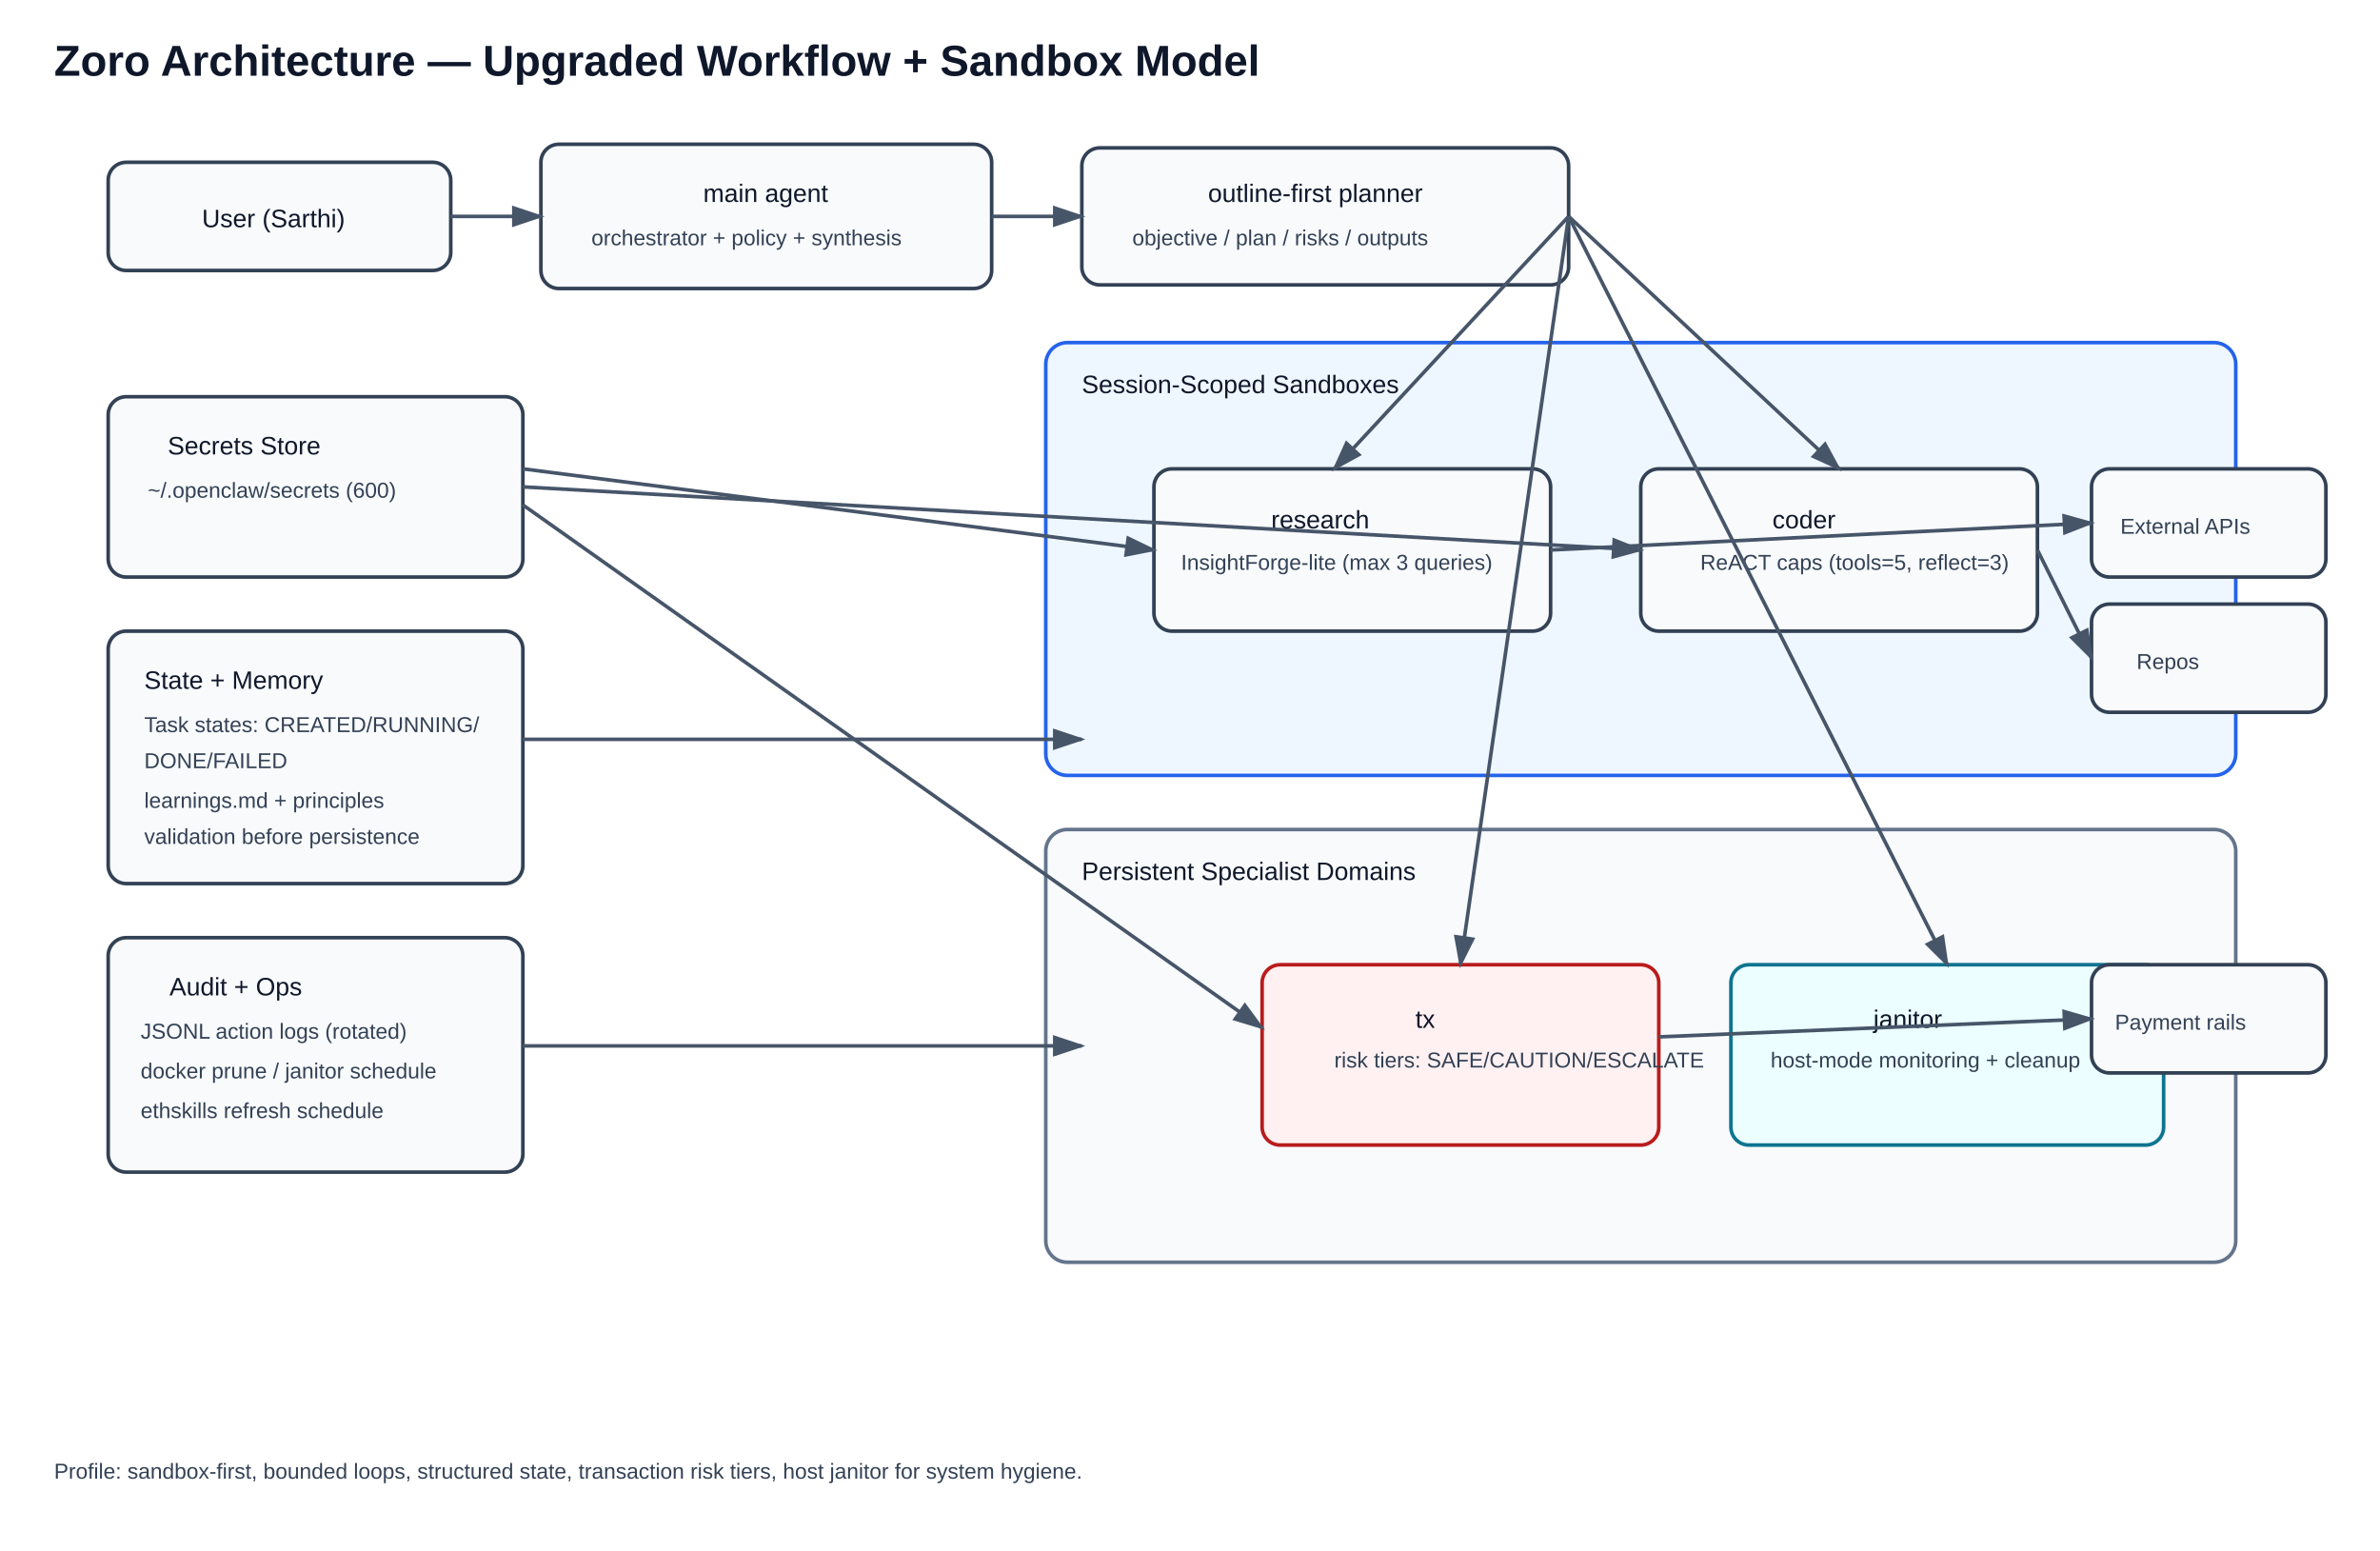
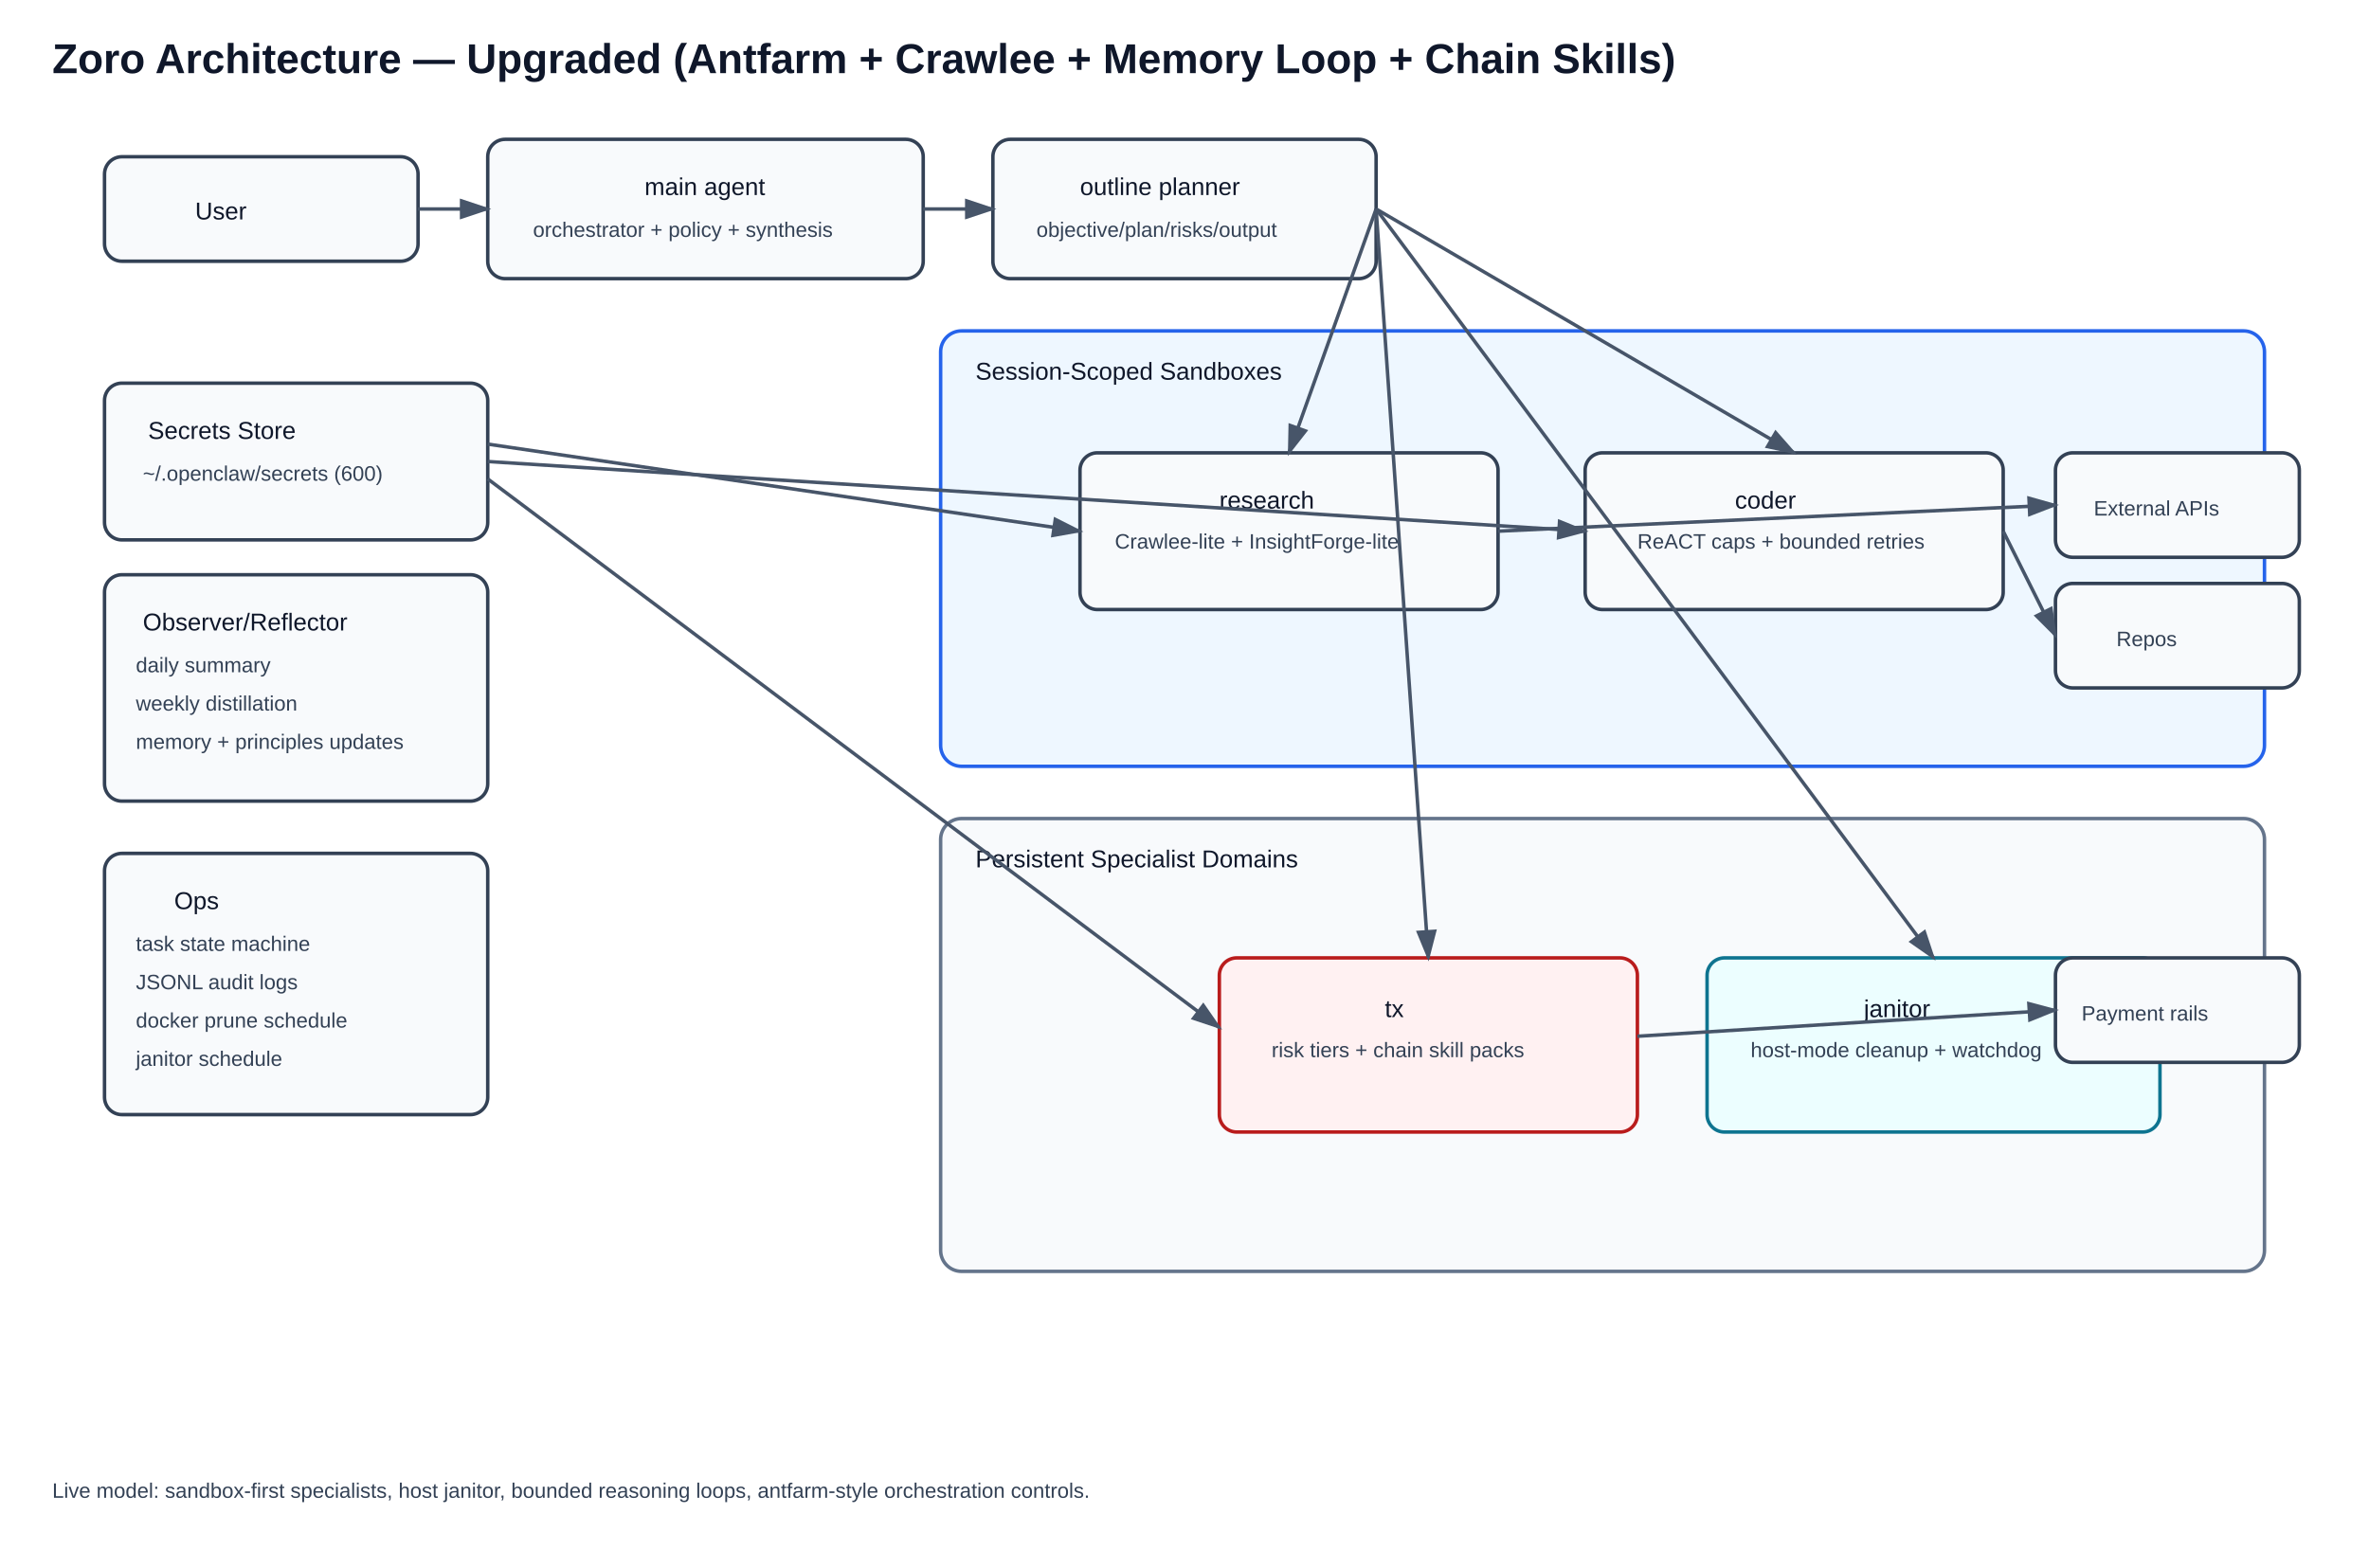
- <svg xmlns="http://www.w3.org/2000/svg" width="1320" height="860" viewBox="0 0 1320 860">
+ <svg xmlns="http://www.w3.org/2000/svg" width="1360" height="900" viewBox="0 0 1360 900">
  <defs>
    <style>
      .box { fill:#f8fafc; stroke:#334155; stroke-width:2; rx:10; ry:10; }
      .title { font: 700 24px Arial, sans-serif; fill:#0f172a; }
      .txt { font: 14px Arial, sans-serif; fill:#0f172a; }
      .small { font: 12px Arial, sans-serif; fill:#334155; }
      .session { fill:#eef7ff; stroke:#2563eb; stroke-width:2; rx:12; ry:12; }
      .agent { fill:#f8fafc; stroke:#64748b; stroke-width:2; rx:12; ry:12; }
      .tx { fill:#fff1f2; stroke:#b91c1c; stroke-width:2; rx:10; ry:10; }
      .jan { fill:#ecfeff; stroke:#0e7490; stroke-width:2; rx:10; ry:10; }
      .arrow { stroke:#475569; stroke-width:2; marker-end:url(#m); fill:none; }
    </style>
    <marker id="m" markerWidth="10" markerHeight="10" refX="8" refY="3" orient="auto">
      <path d="M0,0 L0,6 L9,3 z" fill="#475569" />
    </marker>
  </defs>
-   <text x="30" y="42" class="title">Zoro Architecture — Upgraded Workflow + Sandbox Model</text>
-   <rect x="60" y="90" width="190" height="60" class="box" />
-   <text x="112" y="126" class="txt">User (Sarthi)</text>
-   <rect x="300" y="80" width="250" height="80" class="box" />
-   <text x="390" y="112" class="txt">main agent</text>
-   <text x="328" y="136" class="small">orchestrator + policy + synthesis</text>
-   <rect x="600" y="82" width="270" height="76" class="box" />
-   <text x="670" y="112" class="txt">outline-first planner</text>
-   <text x="628" y="136" class="small">objective / plan / risks / outputs</text>
-   <rect x="580" y="190" width="660" height="240" class="session" />
-   <text x="600" y="218" class="txt">Session-Scoped Sandboxes</text>
-   <rect x="640" y="260" width="220" height="90" class="box" />
-   <text x="705" y="293" class="txt">research</text>
-   <text x="655" y="316" class="small">InsightForge-lite (max 3 queries)</text>
-   <rect x="910" y="260" width="220" height="90" class="box" />
-   <text x="983" y="293" class="txt">coder</text>
-   <text x="943" y="316" class="small">ReACT caps (tools=5, reflect=3)</text>
-   <rect x="580" y="460" width="660" height="240" class="agent" />
-   <text x="600" y="488" class="txt">Persistent Specialist Domains</text>
-   <rect x="700" y="535" width="220" height="100" class="tx" />
-   <text x="785" y="570" class="txt">tx</text>
-   <text x="740" y="592" class="small">risk tiers: SAFE/CAUTION/ESCALATE</text>
-   <rect x="960" y="535" width="240" height="100" class="jan" />
-   <text x="1039" y="570" class="txt">janitor</text>
-   <text x="982" y="592" class="small">host-mode monitoring + cleanup</text>
-   <rect x="60" y="220" width="230" height="100" class="box" />
-   <text x="93" y="252" class="txt">Secrets Store</text>
+   <text x="30" y="42" class="title">Zoro Architecture — Upgraded (Antfarm + Crawlee + Memory Loop + Chain Skills)</text>
+   <rect x="60" y="90" width="180" height="60" class="box" />
+   <text x="112" y="126" class="txt">User</text>
+   <rect x="280" y="80" width="250" height="80" class="box" />
+   <text x="370" y="112" class="txt">main agent</text>
+   <text x="306" y="136" class="small">orchestrator + policy + synthesis</text>
+   <rect x="570" y="80" width="220" height="80" class="box" />
+   <text x="620" y="112" class="txt">outline planner</text>
+   <text x="595" y="136" class="small">objective/plan/risks/output</text>
+   <rect x="540" y="190" width="760" height="250" class="session" />
+   <text x="560" y="218" class="txt">Session-Scoped Sandboxes</text>
+   <rect x="620" y="260" width="240" height="90" class="box" />
+   <text x="700" y="292" class="txt">research</text>
+   <text x="640" y="315" class="small">Crawlee-lite + InsightForge-lite</text>
+   <rect x="910" y="260" width="240" height="90" class="box" />
+   <text x="996" y="292" class="txt">coder</text>
+   <text x="940" y="315" class="small">ReACT caps + bounded retries</text>
+   <rect x="540" y="470" width="760" height="260" class="agent" />
+   <text x="560" y="498" class="txt">Persistent Specialist Domains</text>
+   <rect x="700" y="550" width="240" height="100" class="tx" />
+   <text x="795" y="584" class="txt">tx</text>
+   <text x="730" y="607" class="small">risk tiers + chain skill packs</text>
+   <rect x="980" y="550" width="260" height="100" class="jan" />
+   <text x="1070" y="584" class="txt">janitor</text>
+   <text x="1005" y="607" class="small">host-mode cleanup + watchdog</text>
+   <rect x="60" y="220" width="220" height="90" class="box" />
+   <text x="85" y="252" class="txt">Secrets Store</text>
  <text x="82" y="276" class="small">~/.openclaw/secrets (600)</text>
-   <rect x="60" y="350" width="230" height="140" class="box" />
-   <text x="80" y="382" class="txt">State + Memory</text>
-   <text x="80" y="406" class="small">Task states: CREATED/RUNNING/</text>
-   <text x="80" y="426" class="small">DONE/FAILED</text>
-   <text x="80" y="448" class="small">learnings.md + principles</text>
-   <text x="80" y="468" class="small">validation before persistence</text>
-   <rect x="60" y="520" width="230" height="130" class="box" />
-   <text x="94" y="552" class="txt">Audit + Ops</text>
-   <text x="78" y="576" class="small">JSONL action logs (rotated)</text>
-   <text x="78" y="598" class="small">docker prune / janitor schedule</text>
-   <text x="78" y="620" class="small">ethskills refresh schedule</text>
-   <path d="M250 120 L300 120" class="arrow" />
-   <path d="M550 120 L600 120" class="arrow" />
-   <path d="M870 120 L740 260" class="arrow" />
-   <path d="M870 120 L1020 260" class="arrow" />
-   <path d="M870 120 L810 535" class="arrow" />
-   <path d="M870 120 L1080 535" class="arrow" />
-   <path d="M290 260 L640 305" class="arrow" />
-   <path d="M290 270 L910 305" class="arrow" />
-   <path d="M290 280 L700 570" class="arrow" />
-   <path d="M290 410 L600 410" class="arrow" />
-   <path d="M290 580 L600 580" class="arrow" />
-   <rect x="1160" y="260" width="130" height="60" class="box" />
-   <text x="1176" y="296" class="small">External APIs</text>
-   <rect x="1160" y="335" width="130" height="60" class="box" />
-   <text x="1185" y="371" class="small">Repos</text>
-   <rect x="1160" y="535" width="130" height="60" class="box" />
-   <text x="1173" y="571" class="small">Payment rails</text>
-   <path d="M860 305 L1160 290" class="arrow" />
-   <path d="M1130 305 L1160 365" class="arrow" />
-   <path d="M920 575 L1160 565" class="arrow" />
-   <text x="30" y="820" class="small">Profile: sandbox-first, bounded loops, structured state, transaction risk tiers, host janitor for system hygiene.</text>
+   <rect x="60" y="330" width="220" height="130" class="box" />
+   <text x="82" y="362" class="txt">Observer/Reflector</text>
+   <text x="78" y="386" class="small">daily summary</text>
+   <text x="78" y="408" class="small">weekly distillation</text>
+   <text x="78" y="430" class="small">memory + principles updates</text>
+   <rect x="60" y="490" width="220" height="150" class="box" />
+   <text x="100" y="522" class="txt">Ops</text>
+   <text x="78" y="546" class="small">task state machine</text>
+   <text x="78" y="568" class="small">JSONL audit logs</text>
+   <text x="78" y="590" class="small">docker prune schedule</text>
+   <text x="78" y="612" class="small">janitor schedule</text>
+   <rect x="1180" y="260" width="140" height="60" class="box" />
+   <text x="1202" y="296" class="small">External APIs</text>
+   <rect x="1180" y="335" width="140" height="60" class="box" />
+   <text x="1215" y="371" class="small">Repos</text>
+   <rect x="1180" y="550" width="140" height="60" class="box" />
+   <text x="1195" y="586" class="small">Payment rails</text>
+   <path d="M240 120 L280 120" class="arrow" />
+   <path d="M530 120 L570 120" class="arrow" />
+   <path d="M790 120 L740 260" class="arrow" />
+   <path d="M790 120 L1030 260" class="arrow" />
+   <path d="M790 120 L820 550" class="arrow" />
+   <path d="M790 120 L1110 550" class="arrow" />
+   <path d="M280 255 L620 305" class="arrow" />
+   <path d="M280 265 L910 305" class="arrow" />
+   <path d="M280 275 L700 590" class="arrow" />
+   <path d="M860 305 L1180 290" class="arrow" />
+   <path d="M1150 305 L1180 365" class="arrow" />
+   <path d="M940 595 L1180 580" class="arrow" />
+   <text x="30" y="860" class="small">Live model: sandbox-first specialists, host janitor, bounded reasoning loops, antfarm-style orchestration controls.</text>
</svg>
